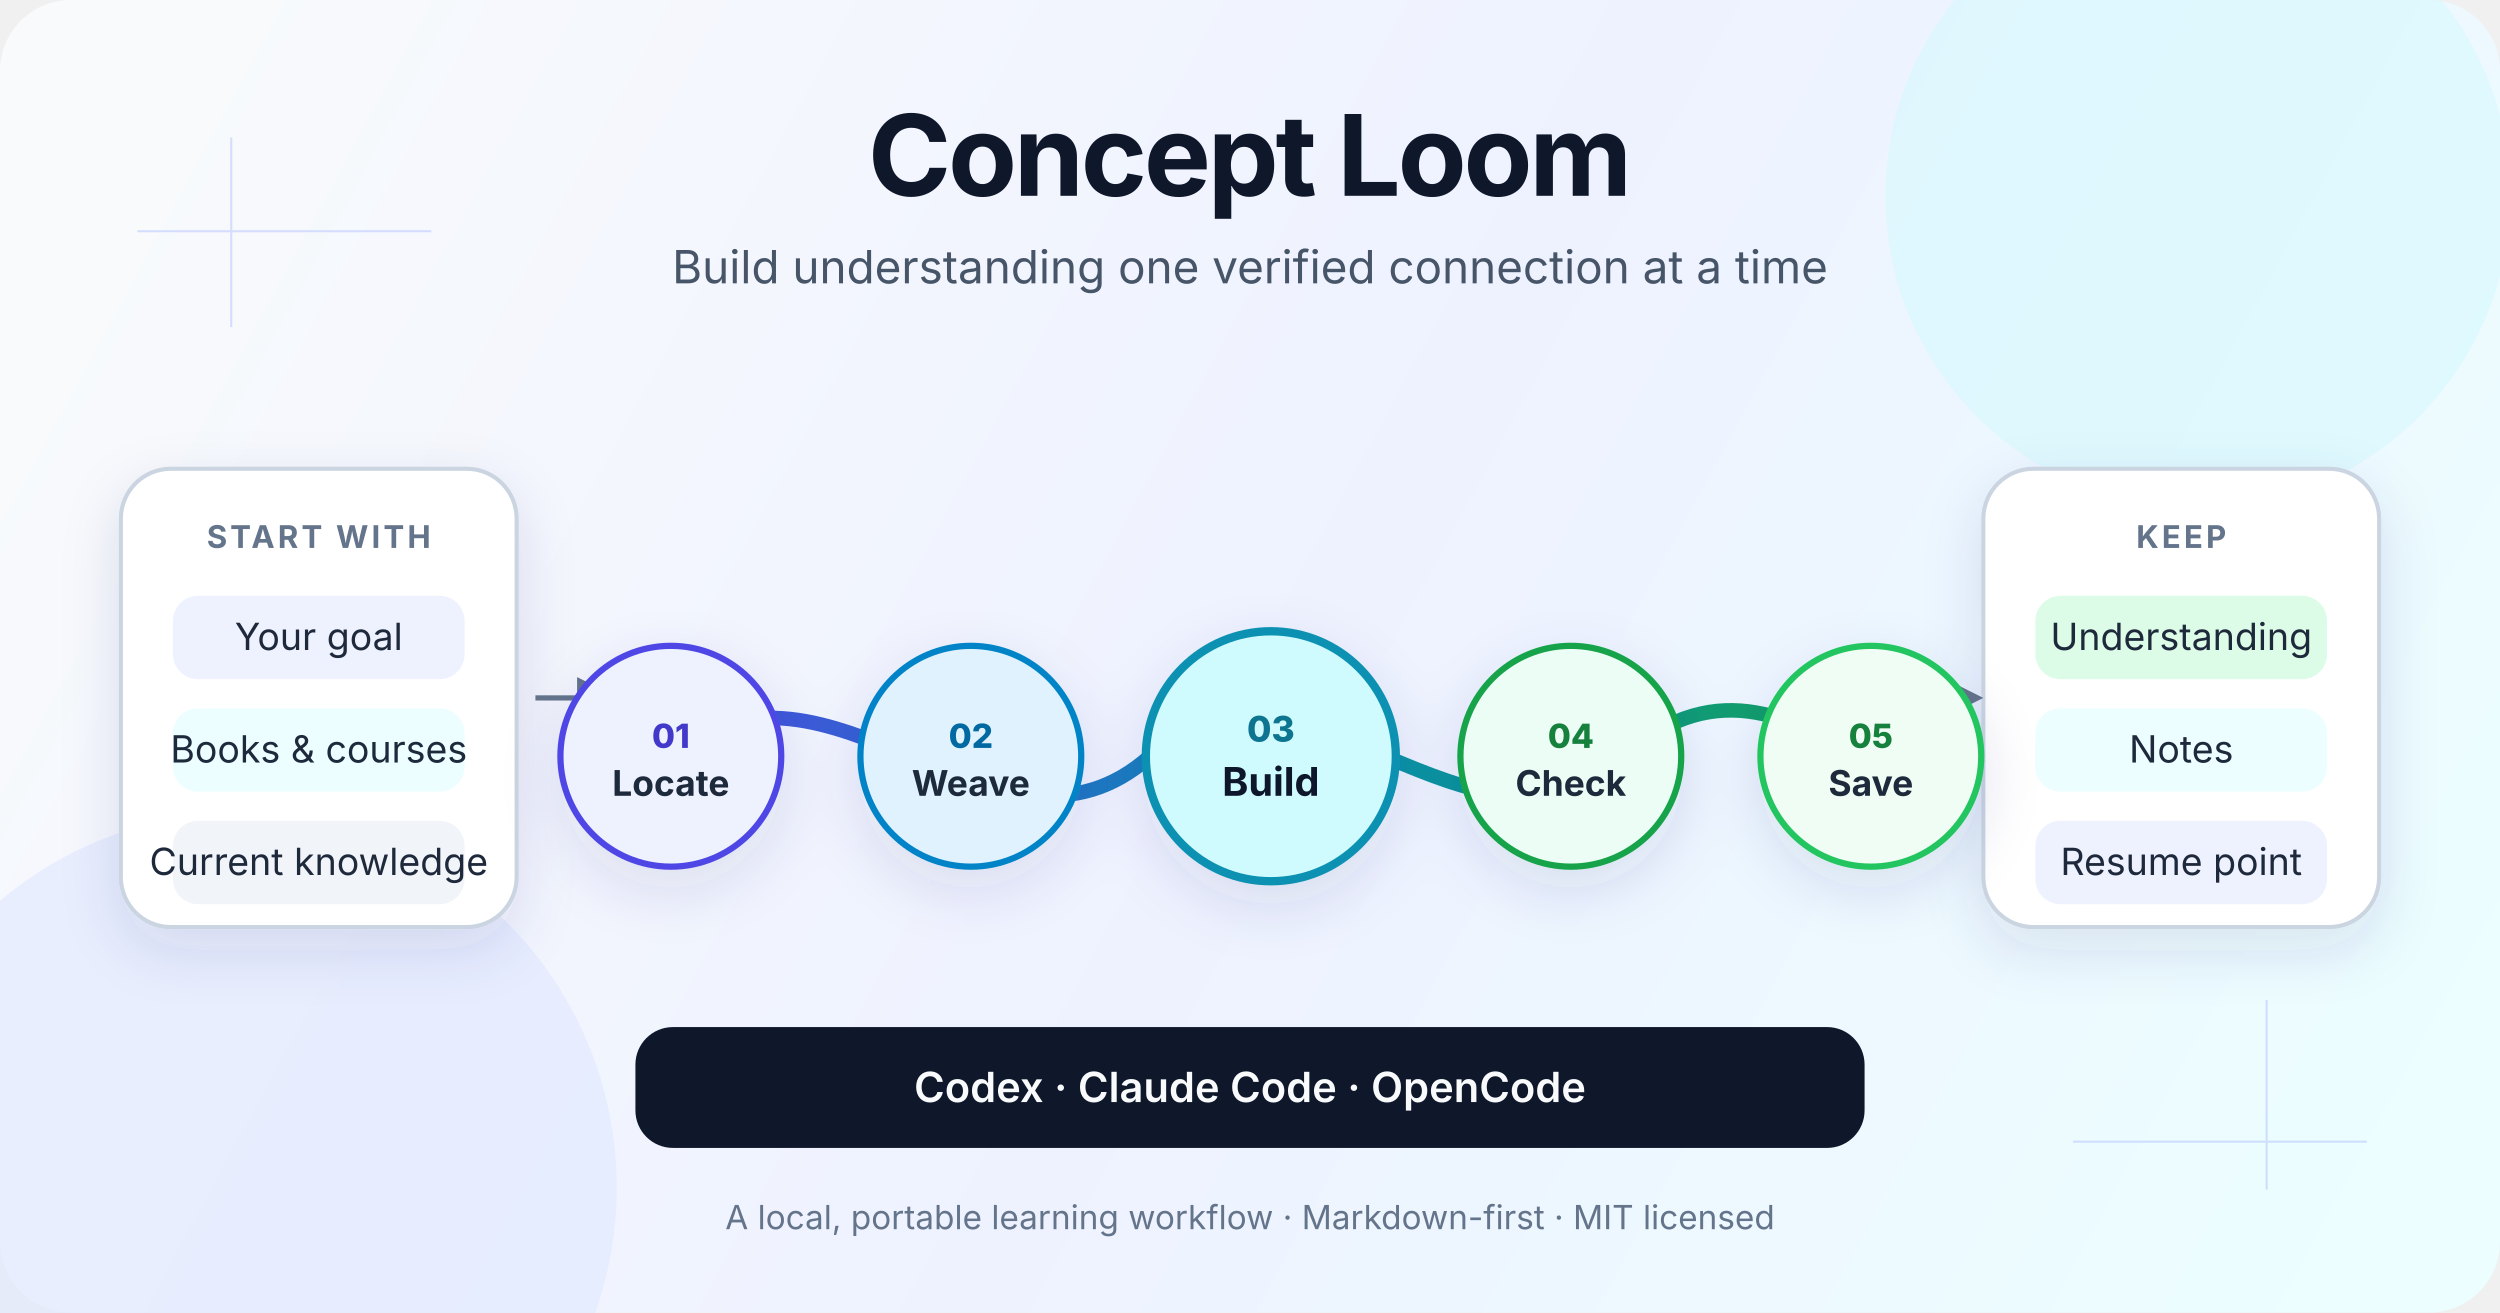
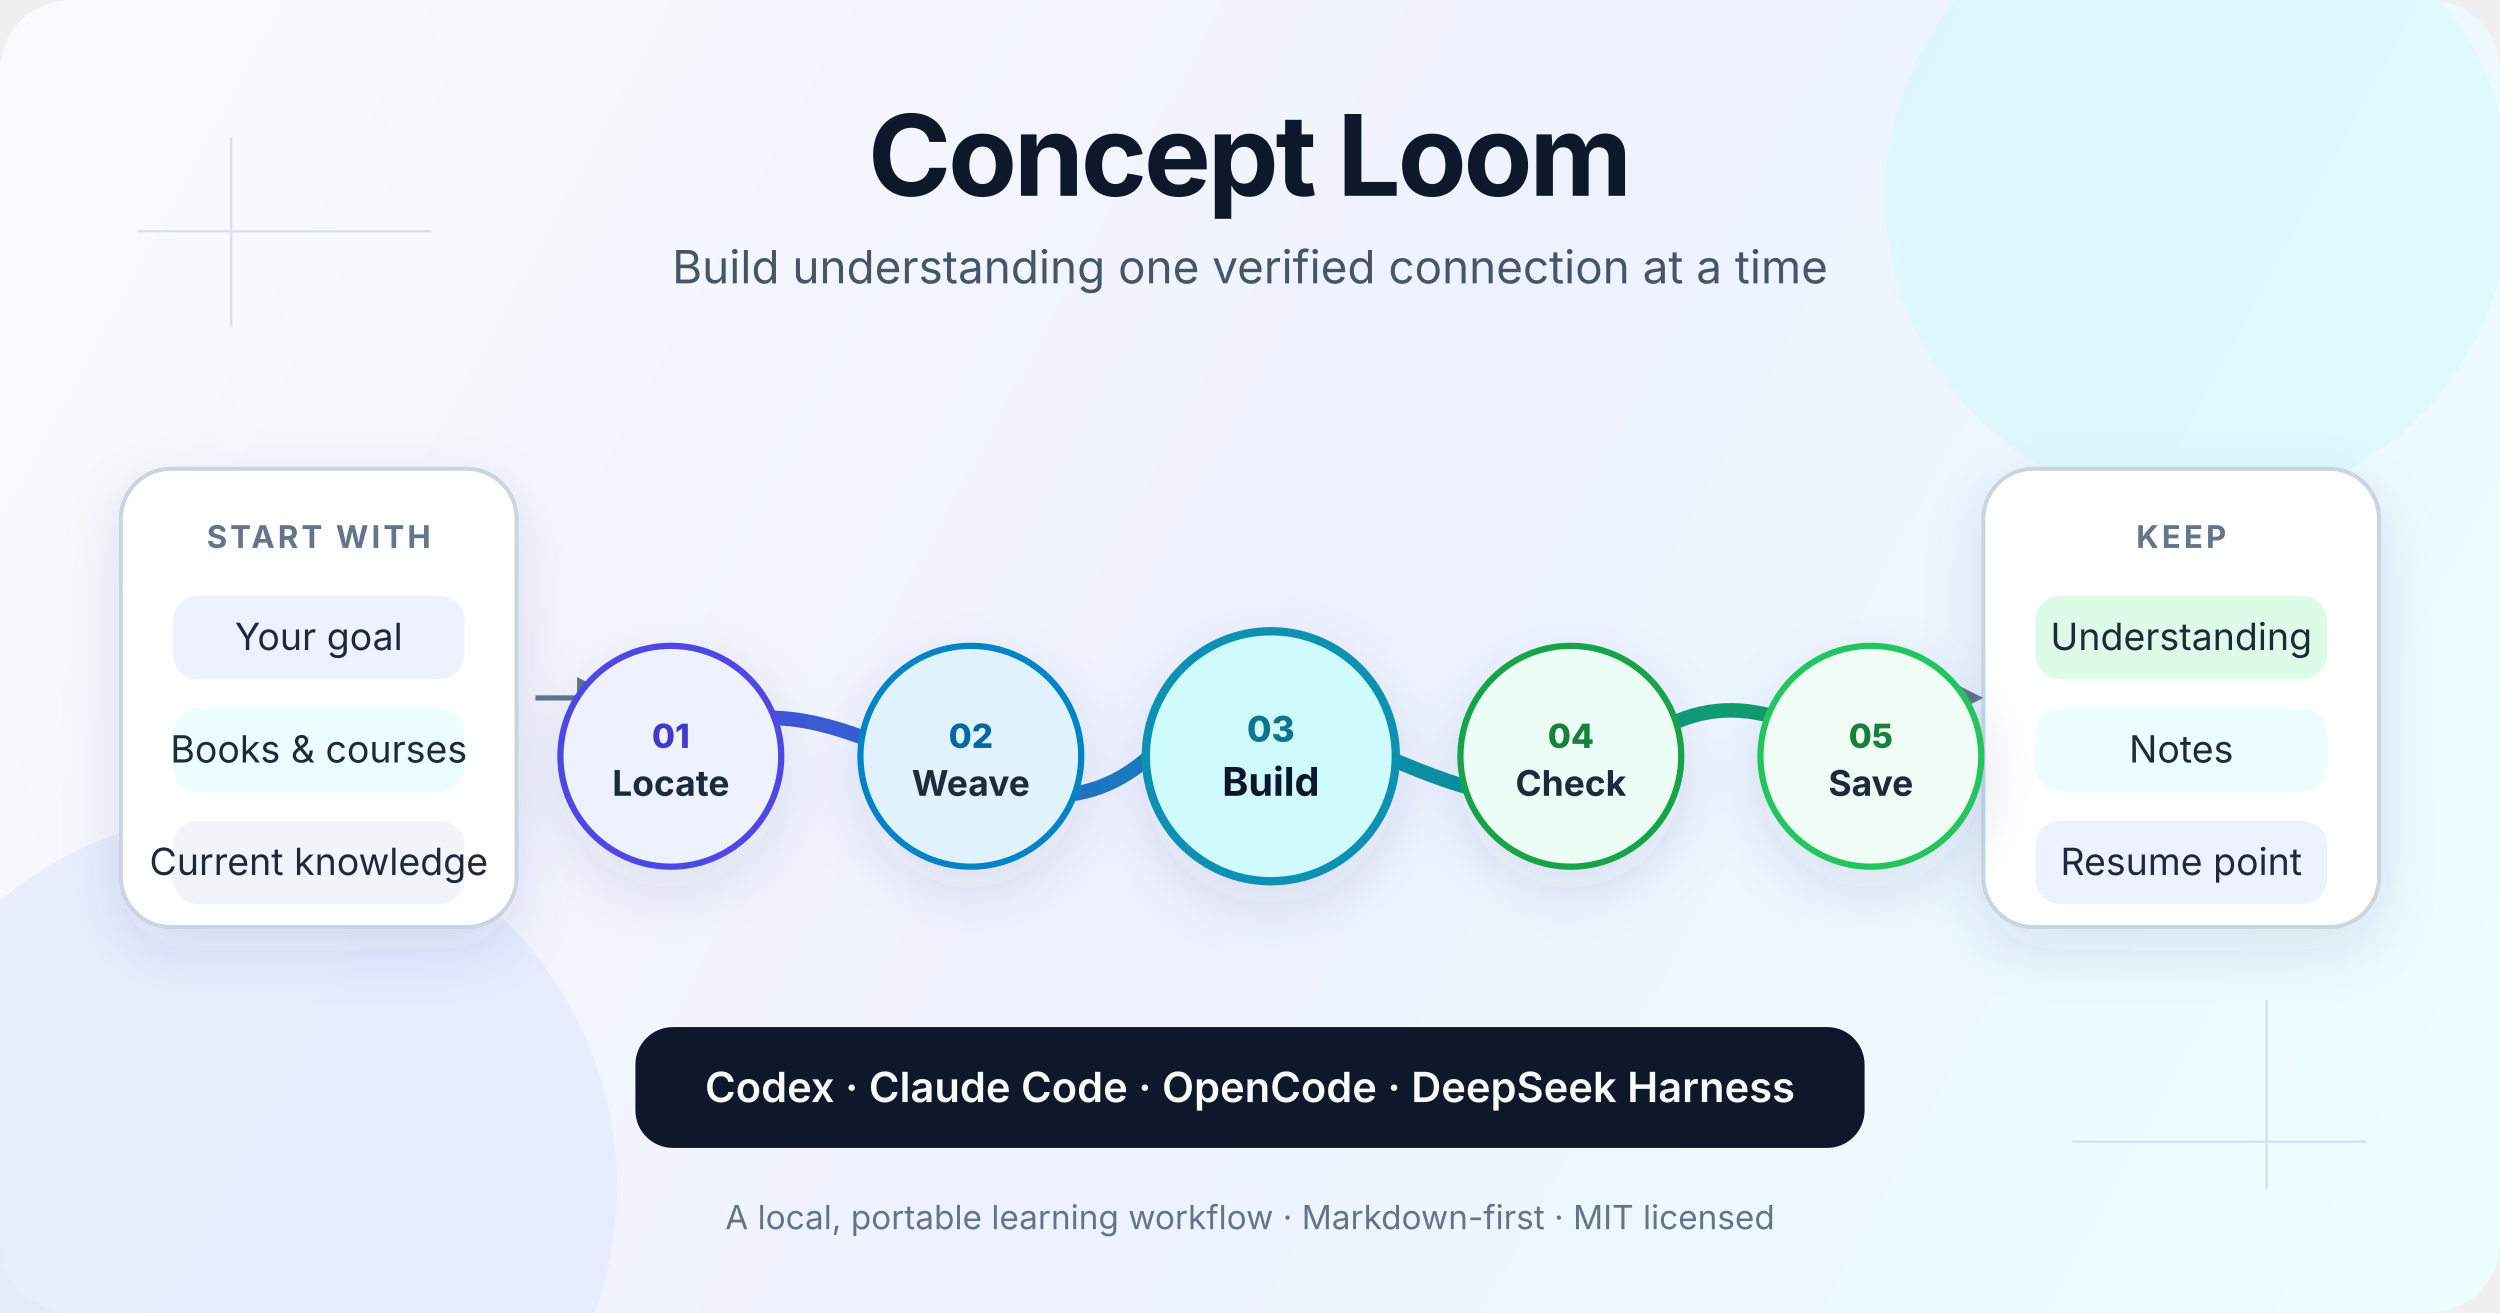
<svg xmlns="http://www.w3.org/2000/svg" width="1200" height="630" viewBox="0 0 1200 630" fill="none">
  <defs>
    <linearGradient id="background" x1="80" y1="40" x2="1130" y2="610" gradientUnits="userSpaceOnUse">
      <stop stop-color="#F8FAFC" />
      <stop offset="0.52" stop-color="#EEF2FF" />
      <stop offset="1" stop-color="#ECFEFF" />
    </linearGradient>
    <linearGradient id="thread" x1="296" y1="390" x2="944" y2="390" gradientUnits="userSpaceOnUse">
      <stop stop-color="#4F46E5" />
      <stop offset="0.52" stop-color="#0891B2" />
      <stop offset="1" stop-color="#16A34A" />
    </linearGradient>
    <filter id="shadow" x="-20%" y="-30%" width="140%" height="170%">
      <feDropShadow dx="0" dy="10" stdDeviation="14" flood-color="#312E81" flood-opacity="0.12" />
    </filter>
    <marker id="arrow" markerWidth="8" markerHeight="8" refX="6" refY="4" orient="auto">
      <path d="M0 0L8 4L0 8V0Z" fill="#64748B" />
    </marker>
  </defs>
  <rect width="1200" height="630" rx="34" fill="url(#background)" />
  <circle cx="1055" cy="94" r="150" fill="#CFFAFE" fill-opacity="0.45" />
  <circle cx="116" cy="570" r="180" fill="#E0E7FF" fill-opacity="0.6" />
  <g opacity="0.42" stroke="#A5B4FC">
    <path d="M66 111H207" />
    <path d="M995 548H1136" />
    <path d="M111 66V157" />
    <path d="M1088 480V571" />
  </g>
  <text x="600" y="94" text-anchor="middle" fill="#0F172A" font-family="Inter, Arial, sans-serif" font-size="54" font-weight="750" letter-spacing="-1.5">Concept Loom</text>
  <text x="600" y="136" text-anchor="middle" fill="#475569" font-family="Inter, Arial, sans-serif" font-size="22">Build understanding one verified connection at a time</text>
  <g filter="url(#shadow)">
    <rect x="58" y="225" width="190" height="220" rx="24" fill="white" stroke="#CBD5E1" stroke-width="2" />
    <rect x="952" y="225" width="190" height="220" rx="24" fill="white" stroke="#CBD5E1" stroke-width="2" />
  </g>
  <text x="153" y="263" text-anchor="middle" fill="#64748B" font-family="Inter, Arial, sans-serif" font-size="15" font-weight="700" letter-spacing="1.5">START WITH</text>
  <g font-family="Inter, Arial, sans-serif" font-size="18" fill="#1E293B">
    <rect x="83" y="286" width="140" height="40" rx="12" fill="#EEF2FF" />
    <text x="153" y="312" text-anchor="middle">Your goal</text>
    <rect x="83" y="340" width="140" height="40" rx="12" fill="#ECFEFF" />
    <text x="153" y="366" text-anchor="middle">Books &amp; courses</text>
    <rect x="83" y="394" width="140" height="40" rx="12" fill="#F1F5F9" />
    <text x="153" y="420" text-anchor="middle">Current knowledge</text>
  </g>
  <text x="1047" y="263" text-anchor="middle" fill="#64748B" font-family="Inter, Arial, sans-serif" font-size="15" font-weight="700" letter-spacing="1.5">KEEP</text>
  <g font-family="Inter, Arial, sans-serif" font-size="18" fill="#1E293B">
    <rect x="977" y="286" width="140" height="40" rx="12" fill="#DCFCE7" />
    <text x="1047" y="312" text-anchor="middle">Understanding</text>
    <rect x="977" y="340" width="140" height="40" rx="12" fill="#ECFEFF" />
    <text x="1047" y="366" text-anchor="middle">Notes</text>
    <rect x="977" y="394" width="140" height="40" rx="12" fill="#EEF2FF" />
    <text x="1047" y="420" text-anchor="middle">Resume point</text>
  </g>
  <path d="M257 335H292" stroke="#64748B" stroke-width="2.5" marker-end="url(#arrow)" />
  <path d="M916 335H947" stroke="#64748B" stroke-width="2.5" marker-end="url(#arrow)" />
  <path d="M322 363C397 299 479 428 552 363C625 299 706 428 779 363C826 322 863 348 895 363" stroke="url(#thread)" stroke-width="7" stroke-linecap="round" />
  <g filter="url(#shadow)" font-family="Inter, Arial, sans-serif">
    <g>
      <circle cx="322" cy="363" r="53" fill="#EEF2FF" stroke="#4F46E5" stroke-width="3" />
      <text x="322" y="359" text-anchor="middle" fill="#4338CA" font-size="16" font-weight="800">01</text>
      <text x="322" y="382" text-anchor="middle" fill="#1E293B" font-size="17" font-weight="650">Locate</text>
    </g>
    <g>
      <circle cx="466" cy="363" r="53" fill="#E0F2FE" stroke="#0284C7" stroke-width="3" />
      <text x="466" y="359" text-anchor="middle" fill="#0369A1" font-size="16" font-weight="800">02</text>
      <text x="466" y="382" text-anchor="middle" fill="#1E293B" font-size="17" font-weight="650">Weave</text>
    </g>
    <g>
      <circle cx="610" cy="363" r="60" fill="#CFFAFE" stroke="#0891B2" stroke-width="4" />
      <text x="610" y="356" text-anchor="middle" fill="#0E7490" font-size="17" font-weight="800">03</text>
      <text x="610" y="382" text-anchor="middle" fill="#0F172A" font-size="19" font-weight="750">Build</text>
    </g>
    <g>
      <circle cx="754" cy="363" r="53" fill="#ECFDF5" stroke="#16A34A" stroke-width="3" />
      <text x="754" y="359" text-anchor="middle" fill="#15803D" font-size="16" font-weight="800">04</text>
      <text x="754" y="382" text-anchor="middle" fill="#1E293B" font-size="17" font-weight="650">Check</text>
    </g>
    <g>
      <circle cx="898" cy="363" r="53" fill="#F0FDF4" stroke="#22C55E" stroke-width="3" />
      <text x="898" y="359" text-anchor="middle" fill="#15803D" font-size="16" font-weight="800">05</text>
      <text x="898" y="382" text-anchor="middle" fill="#1E293B" font-size="17" font-weight="650">Save</text>
    </g>
  </g>
  <g font-family="Inter, Arial, sans-serif">
    <rect x="305" y="493" width="590" height="58" rx="18" fill="#0F172A" />
-     <text x="600" y="529" text-anchor="middle" fill="#F8FAFC" font-size="20" font-weight="600">Codex  ·  Claude Code  ·  OpenCode</text>
+     <text x="600" y="529" text-anchor="middle" fill="#F8FAFC" font-size="20" font-weight="600">Codex  ·  Claude Code  ·  OpenCode  ·  DeepSeek Harness</text>
  </g>
  <text x="600" y="590" text-anchor="middle" fill="#64748B" font-family="Inter, Arial, sans-serif" font-size="16">A local, portable learning workflow · Markdown-first · MIT licensed</text>
</svg>
